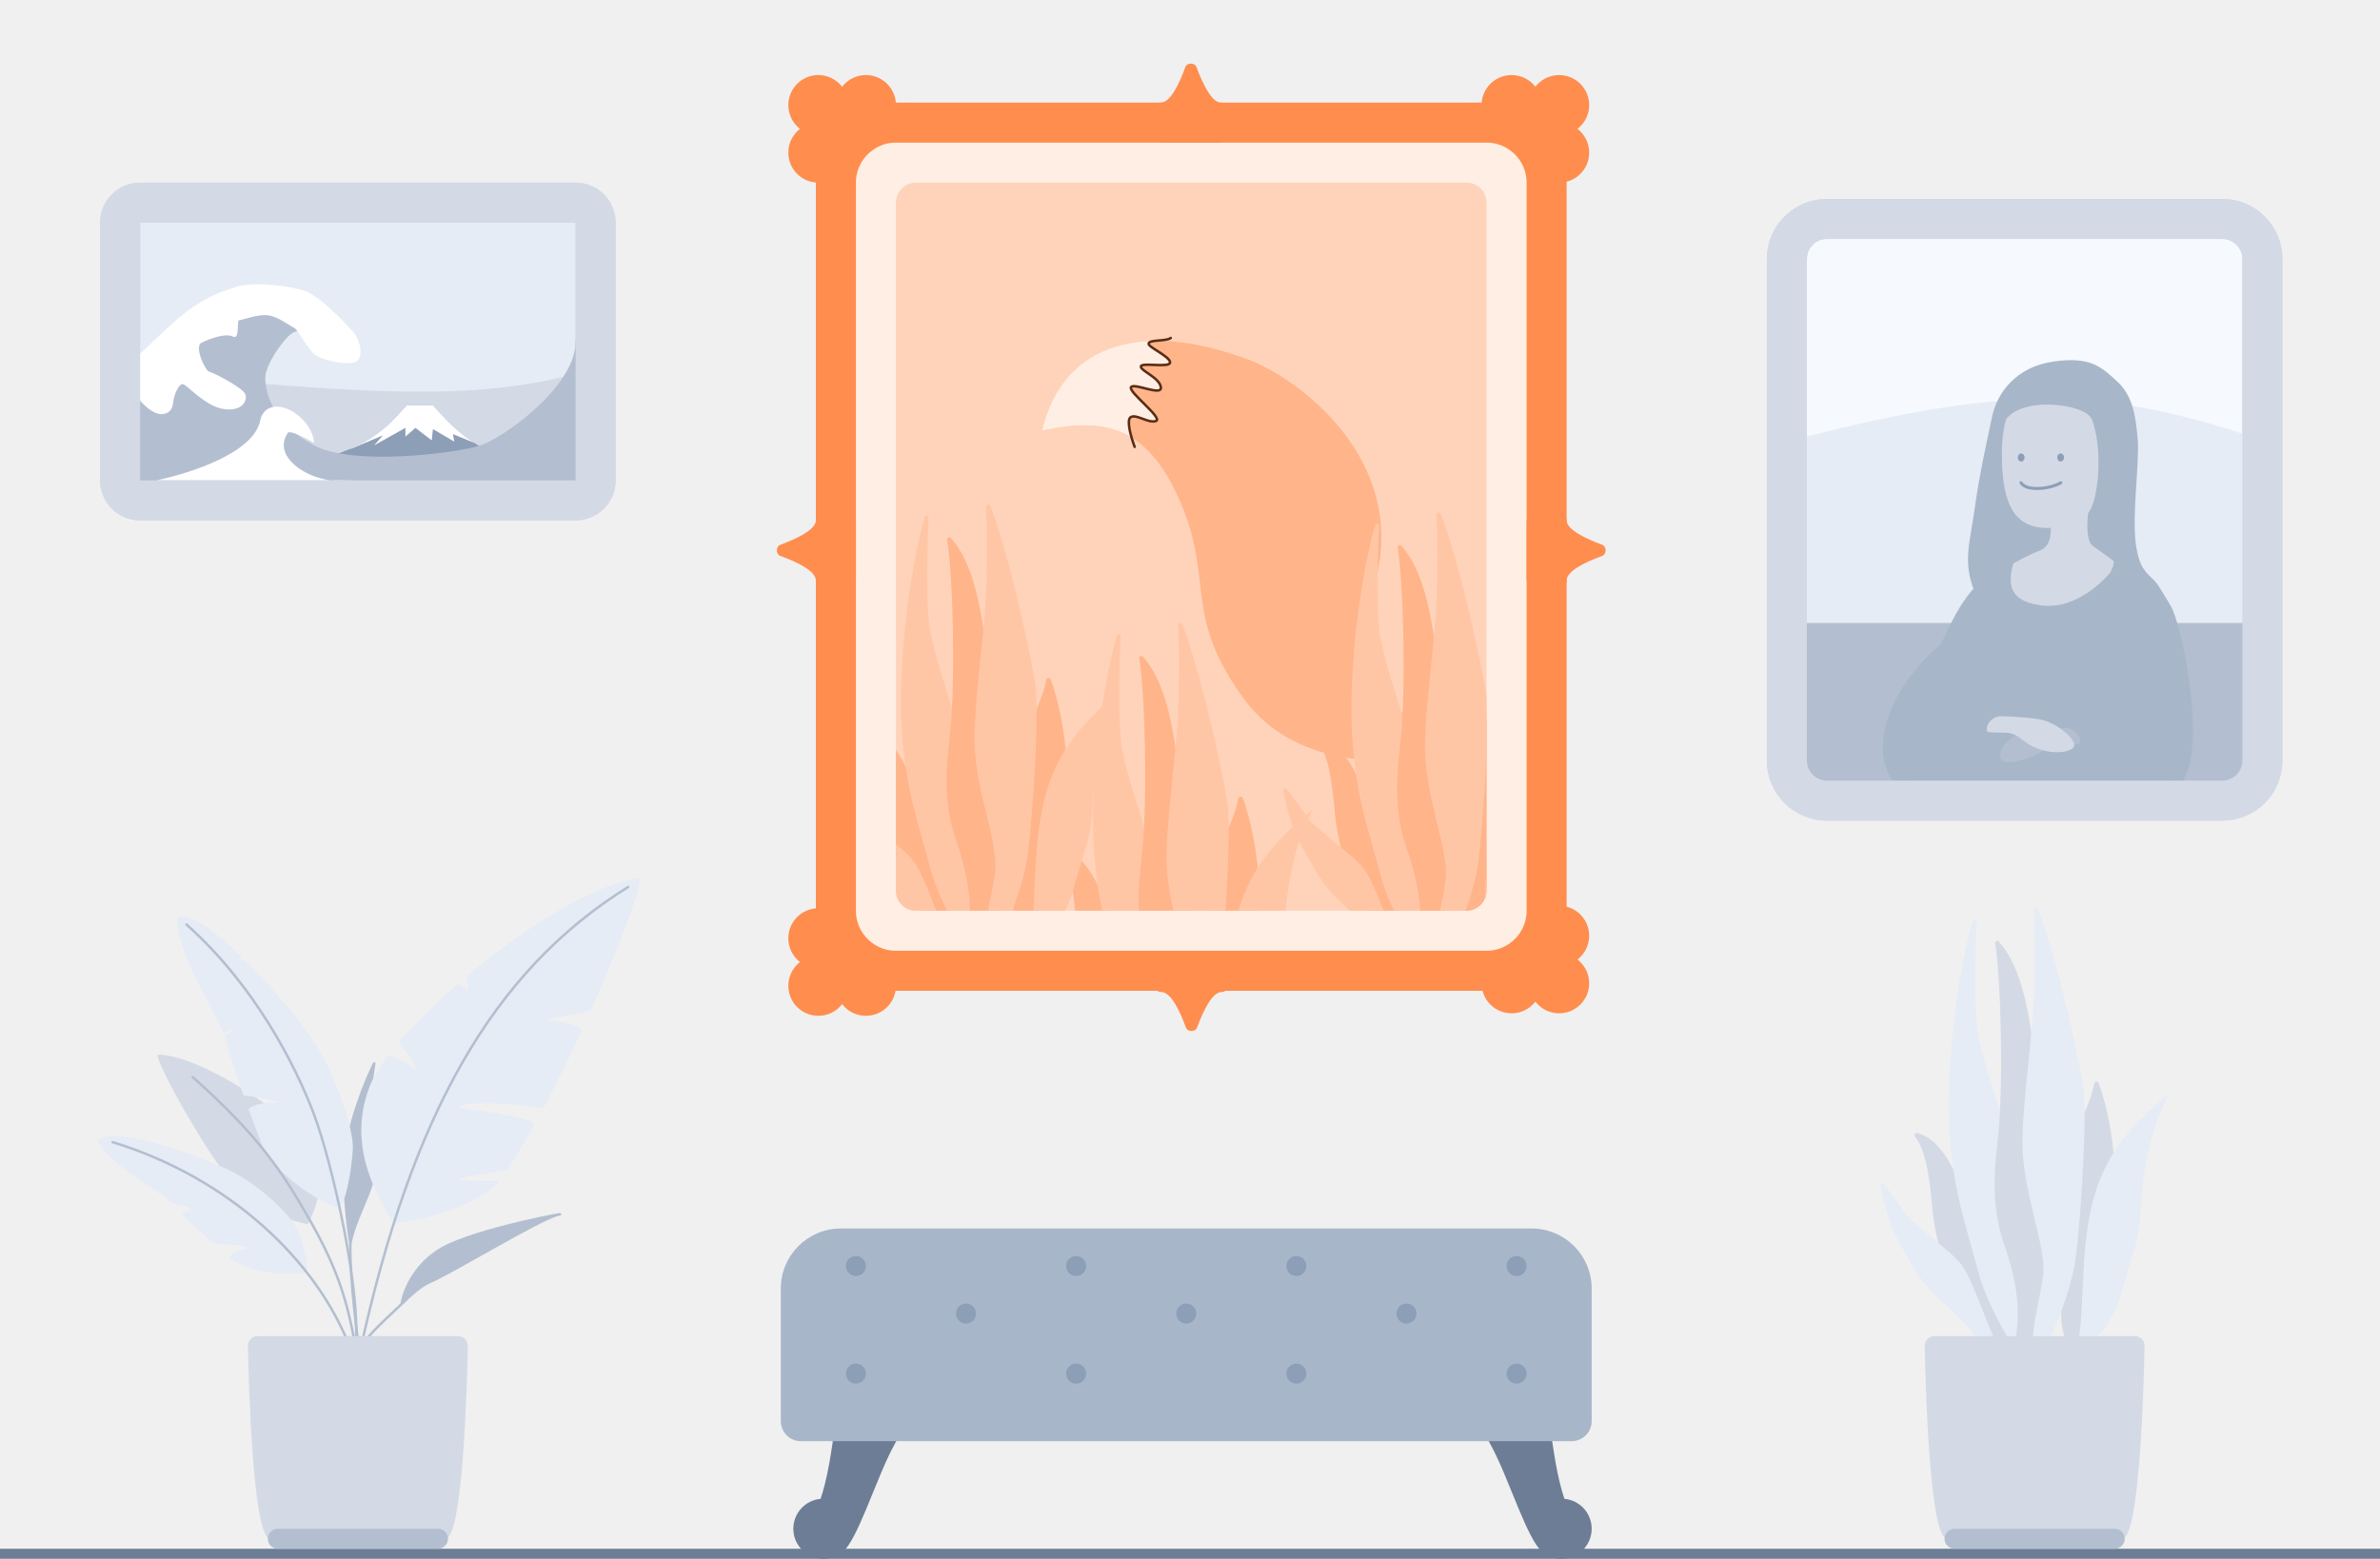
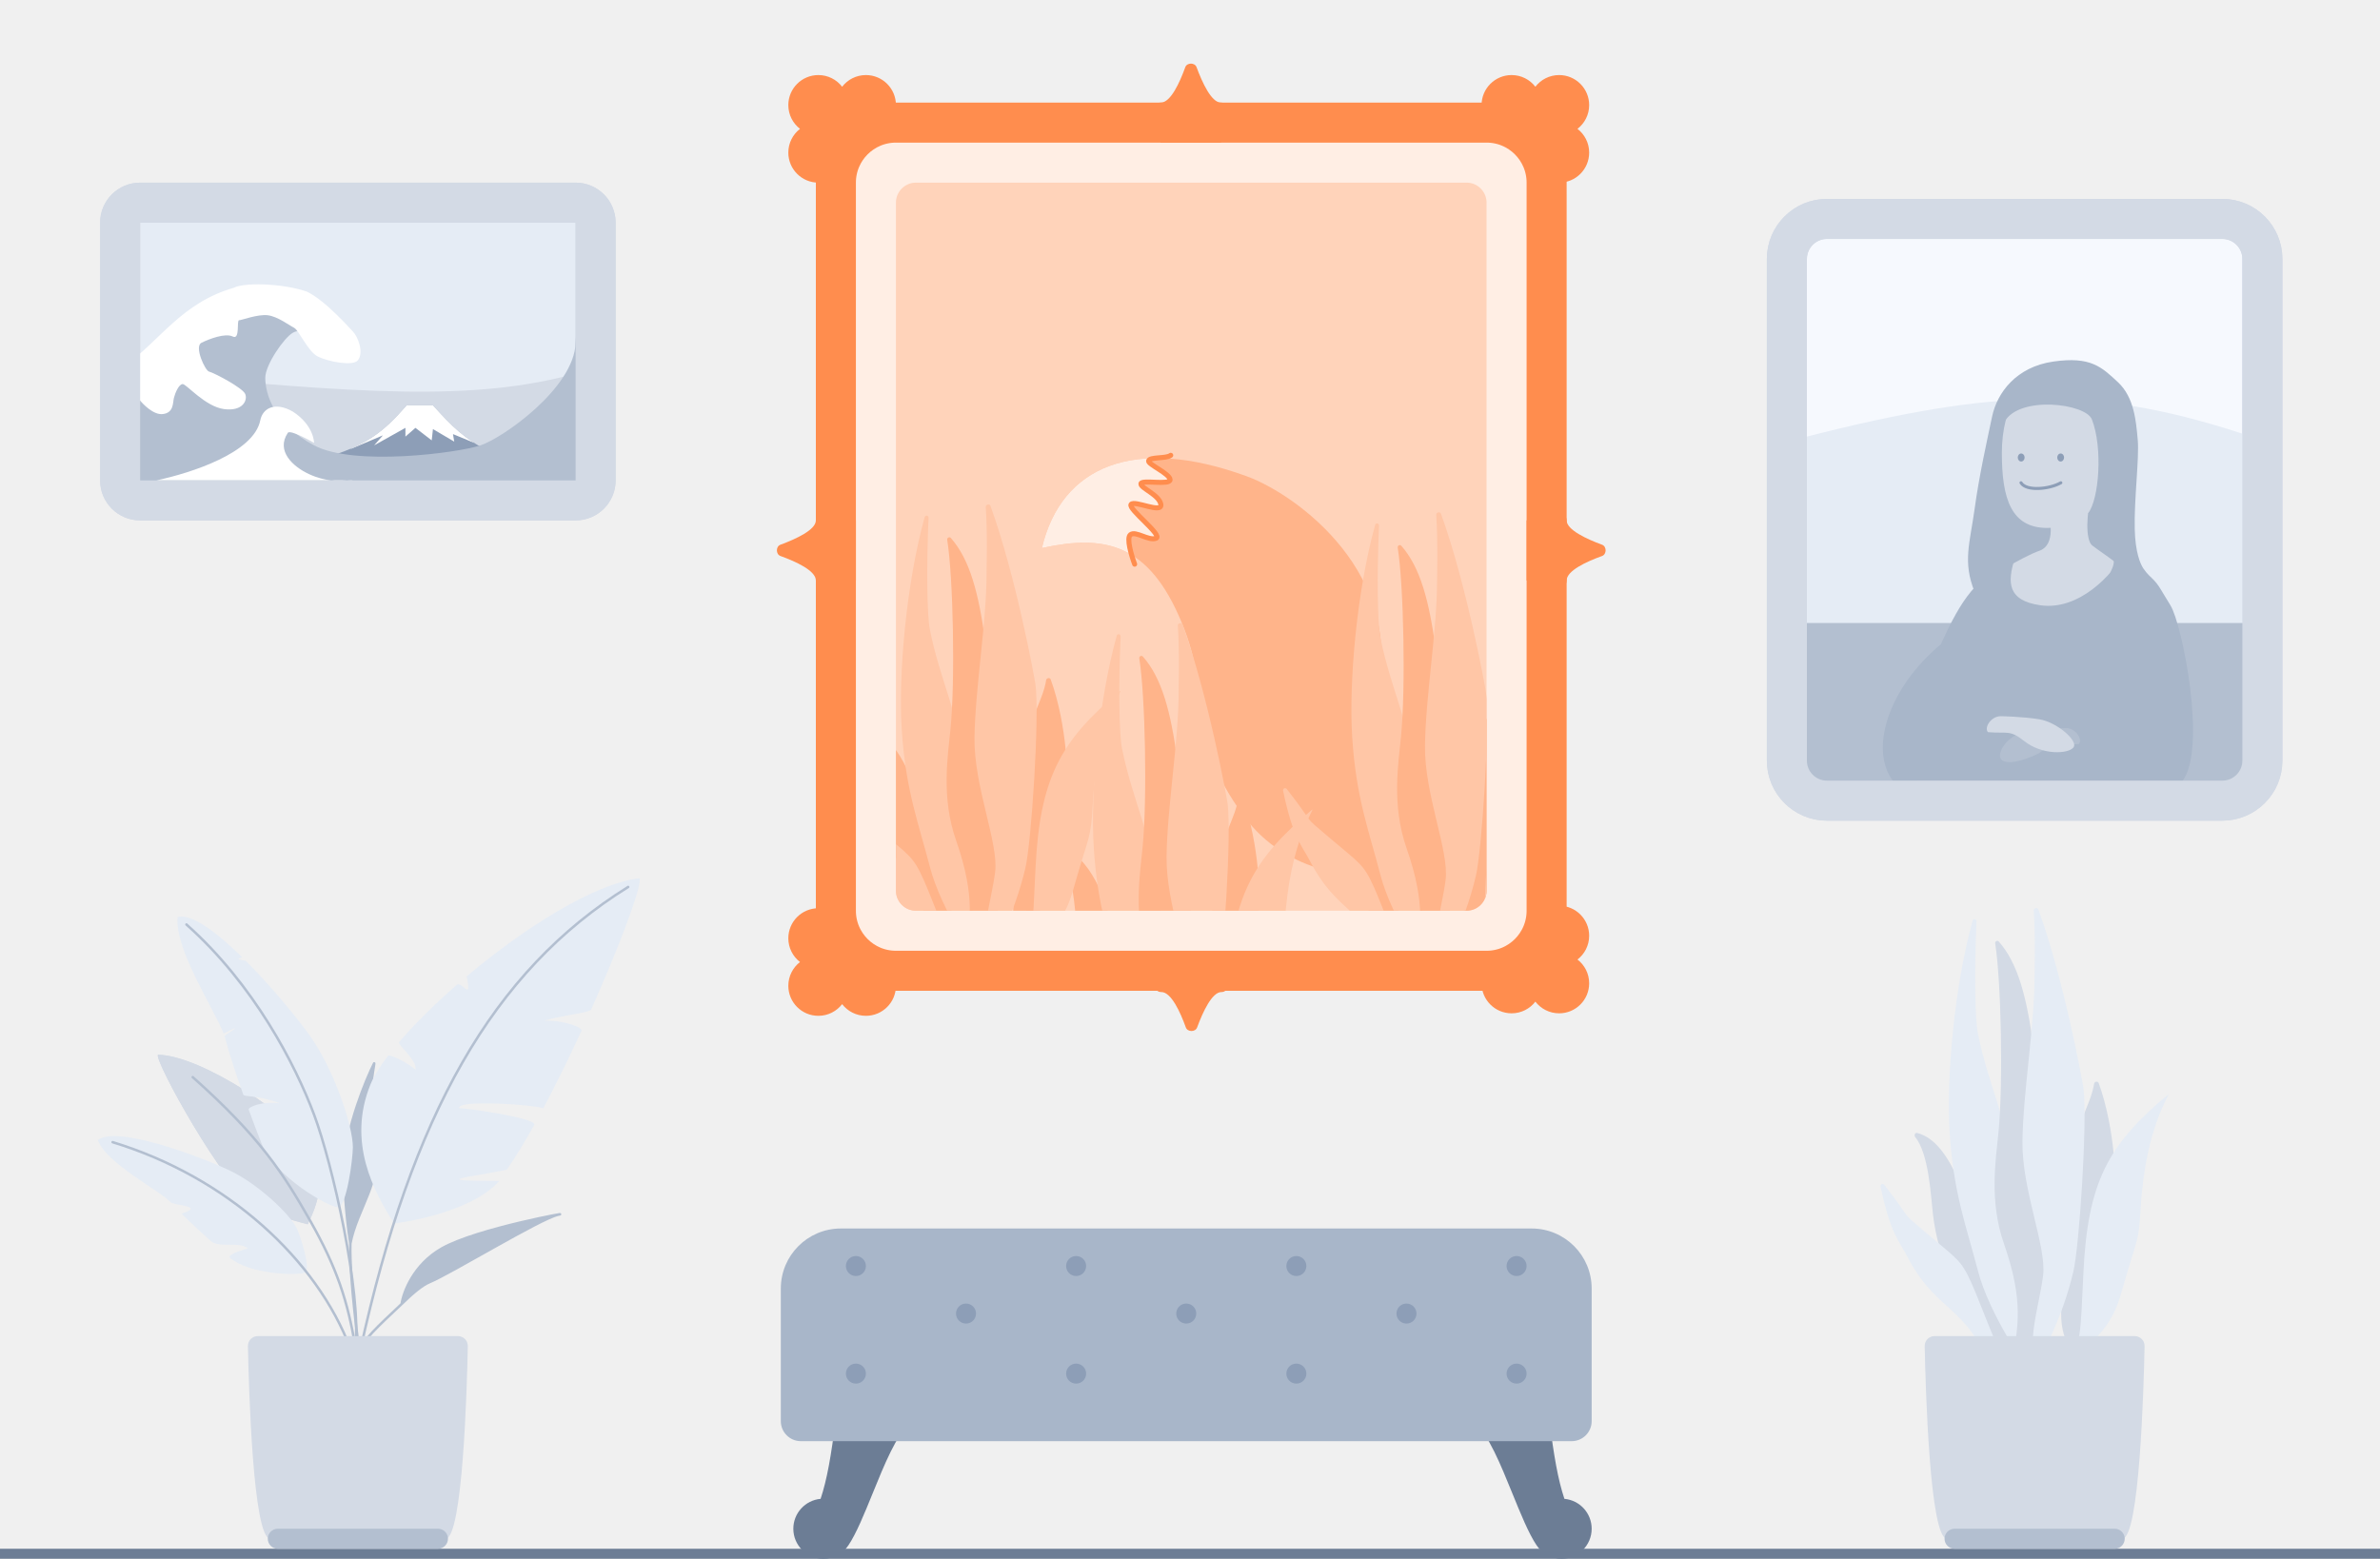
<svg xmlns="http://www.w3.org/2000/svg" width="951" height="623" viewBox="0 0 951 623" fill="none">
  <path fill-rule="evenodd" clip-rule="evenodd" d="M363.5 569L334 567C332.053 582.214 330.471 591.294 327.898 599.05C321.787 599.606 317 604.744 317 611C317 617.627 322.373 623 329 623C333.176 623 336.853 620.867 339.003 617.632L339.004 617.633C342.172 612.913 345.383 605.014 348.7 596.854C353.365 585.376 358.24 573.384 363.5 569Z" fill="#6C7D95" />
  <path fill-rule="evenodd" clip-rule="evenodd" d="M589.5 569L619 567C620.947 582.214 622.529 591.294 625.102 599.05C631.213 599.606 636 604.744 636 611C636 617.627 630.627 623 624 623C619.824 623 616.147 620.867 613.997 617.632L613.996 617.633C610.828 612.913 607.617 605.014 604.3 596.854C599.635 585.376 594.76 573.384 589.5 569Z" fill="#6C7D95" />
  <path d="M312 515C312 501.745 322.745 491 336 491H612C625.255 491 636 501.745 636 515V568C636 572.418 632.418 576 628 576H320C315.582 576 312 572.418 312 568V515Z" fill="#A8B6C9" />
  <circle cx="342" cy="506" r="4" fill="#8D9EB7" />
  <circle cx="386" cy="525" r="4" fill="#8D9EB7" />
  <circle cx="342" cy="549" r="4" fill="#8D9EB7" />
  <circle cx="606" cy="506" r="4" fill="#8D9EB7" />
  <circle cx="606" cy="549" r="4" fill="#8D9EB7" />
  <circle cx="430" cy="506" r="4" fill="#8D9EB7" />
  <circle cx="474" cy="525" r="4" fill="#8D9EB7" />
  <circle cx="430" cy="549" r="4" fill="#8D9EB7" />
  <circle cx="518" cy="506" r="4" fill="#8D9EB7" />
  <circle cx="562" cy="525" r="4" fill="#8D9EB7" />
  <circle cx="518" cy="549" r="4" fill="#8D9EB7" />
  <rect x="714" y="87.5" width="190" height="232.5" rx="16" fill="#F6F9FE" stroke="#D3DAE5" stroke-width="16" />
  <path d="M720 175C798.837 154.781 838.846 153.843 901 175V316H720V175Z" fill="#E5ECF5" />
  <rect x="720" y="249" width="181" height="67" fill="#B3BFD0" />
  <path d="M789 203.5C790.841 190 794 176 796 166.5C798 157 805.596 146.629 820.5 144.5C835.404 142.371 839.744 146.667 846.284 152.75C852.823 158.833 853.528 168.441 854.192 175.743C854.856 183.046 852.701 199.646 853 211.563C853.229 220.69 855.187 225.313 856.437 227.188C857.687 229.063 860.687 232.313 860.687 232.313L846.284 230.188L811.001 231.556L807.96 234.598C804.512 242.912 800.051 260.147 800.051 262.58C800.051 265.014 793.842 248.485 789 236.5C784.158 224.515 787.158 217 789 203.5Z" fill="#A8B6C9" />
  <path d="M866 312.5H766L788.115 243.554C790.304 236.73 794.762 230.83 800.948 227.211C805.865 224.335 811.596 221.218 815.25 220C821.25 217.5 819.43 207.93 818.125 203.875L836 198.125C833.572 204.412 833.25 215.875 836 218C842.905 223.336 851.274 227.3 852.76 235.899L866 312.5Z" fill="#D3DAE5" />
  <path d="M815.268 241.909C802 240 802.125 232.625 805 223.375C789.5 231 784 239 775.5 257.5C754 275.5 747 300 756.5 312.25H872C882 299.5 872 249.5 867.25 241.909C862.5 234.319 862.75 233.5 858 229.375C853.25 225.25 848.375 221.75 848.375 221.75C844.125 229.417 830.858 244.153 815.268 241.909Z" fill="#A8B6C9" />
  <path d="M810.037 292.25C816.912 291.125 825.537 291 825.537 291C829.412 291 832.287 295.5 830.662 297.375C822.912 298 820.309 296.598 814.625 301.125C803.759 306.263 799.125 305 799.125 302C799.125 299 803.162 293.375 810.037 292.25Z" fill="#B3BFD0" />
  <path d="M814.969 287.5C808.094 286.375 799.469 286.25 799.469 286.25C795.594 286.25 792.719 290.75 794.344 292.625C802.094 293.25 803.066 291.598 808.75 296.125C816.018 301.913 826.406 301.375 828.5 298.75C830.594 296.125 821.844 288.625 814.969 287.5Z" fill="#D3DAE5" />
  <path d="M848.235 178.312C848.235 196.792 832.237 211 818 211C803.763 211 799.899 199.556 799.899 181.076C799.899 162.596 808.219 147.76 822.456 147.76C836.693 147.76 848.235 159.832 848.235 178.312Z" fill="#D3DAE5" />
  <path d="M835.875 167.625C833.375 161.25 807 158 801 168.5L802.789 156.125L812.978 148.392L825.753 146.719L837.767 150.521L849.021 165.098L851.606 183.347L850.688 210.5L855.408 233.077C855.408 233.077 840.581 255.509 830.011 252.695C837.007 246.004 839.75 236.5 844 227.125C844 227.125 848.5 219.469 834.359 205.133C838.75 199.625 840.3 178.909 835.875 167.625Z" fill="#A8B6C9" />
  <ellipse cx="807.625" cy="182.854" rx="1.369" ry="1.604" fill="#8D9EB7" />
  <ellipse cx="823.395" cy="182.854" rx="1.369" ry="1.604" fill="#8D9EB7" />
  <path d="M808.065 192.632C807.89 192.345 807.516 192.254 807.229 192.429C806.942 192.604 806.851 192.978 807.025 193.265L808.065 192.632ZM823.777 193.477C824.069 193.31 824.17 192.939 824.003 192.647C823.837 192.355 823.465 192.254 823.173 192.421L823.777 193.477ZM807.025 193.265C807.667 194.32 808.809 194.983 810.124 195.371C811.446 195.762 813.017 195.896 814.634 195.838C817.86 195.721 821.411 194.829 823.777 193.477L823.173 192.421C821.015 193.654 817.666 194.511 814.59 194.622C813.056 194.678 811.626 194.546 810.468 194.205C809.303 193.861 808.487 193.327 808.065 192.632L807.025 193.265Z" fill="#8D9EB7" />
  <rect x="714" y="87.5" width="190" height="232.5" rx="16" stroke="#D3DAE5" stroke-width="16" />
  <rect x="342" y="57" width="268" height="323" rx="24" fill="#FFD3BA" stroke="#FFEEE4" stroke-width="32" />
  <rect x="334" y="49" width="284" height="339" rx="24" stroke="#FF8D4E" stroke-width="16" />
  <path d="M326 208C326 201.875 342 208 342 208V232C342 232 326 238.375 326 232C326 228.083 318.022 224.448 311.871 222.228C309.954 221.537 309.94 218.416 311.852 217.711C318.005 215.442 326 211.769 326 208Z" fill="#FF8D4E" />
  <path d="M626 208C626 201.875 610 208 610 208V232C610 232 626 238.375 626 232C626 228.083 633.978 224.448 640.129 222.228C642.046 221.537 642.06 218.416 640.148 217.711C633.995 215.442 626 211.769 626 208Z" fill="#FF8D4E" />
  <path d="M488.056 396.5C494.181 396.5 488.056 380.5 488.056 380.5H464.056C464.056 380.5 457.681 396.5 464.056 396.5C467.973 396.5 471.608 404.478 473.828 410.629C474.519 412.546 477.64 412.56 478.345 410.648C480.614 404.495 484.287 396.5 488.056 396.5Z" fill="#FF8D4E" />
  <path d="M487.833 41C493.958 41 487.833 57 487.833 57L463.833 57C463.833 57 457.458 41 463.833 41C467.75 41 471.385 33.022 473.605 26.871C474.297 24.954 477.417 24.94 478.122 26.852C480.391 33.005 484.065 41 487.833 41Z" fill="#FF8D4E" />
  <path fill-rule="evenodd" clip-rule="evenodd" d="M346 54C352.627 54 358 48.627 358 42C358 35.373 352.627 30 346 30C342.134 30 338.695 31.828 336.5 34.668C334.305 31.828 330.866 30 327 30C320.373 30 315 35.373 315 42C315 45.866 316.828 49.305 319.668 51.5C316.828 53.695 315 57.134 315 61C315 67.627 320.373 73 327 73C333.627 73 339 67.627 339 61C339 60.641 338.984 60.285 338.953 59.933C341.599 58.733 343.733 56.599 344.933 53.953C345.285 53.984 345.641 54 346 54Z" fill="#FF8D4E" />
  <path fill-rule="evenodd" clip-rule="evenodd" d="M604 54C597.373 54 592 48.627 592 42C592 35.373 597.373 30 604 30C607.866 30 611.305 31.828 613.5 34.668C615.695 31.828 619.134 30 623 30C629.627 30 635 35.373 635 42C635 45.866 633.172 49.305 630.332 51.5C633.172 53.695 635 57.134 635 61C635 67.627 629.627 73 623 73C616.373 73 611 67.627 611 61C611 60.641 611.016 60.285 611.047 59.933C608.401 58.733 606.267 56.599 605.067 53.953C604.715 53.984 604.359 54 604 54Z" fill="#FF8D4E" />
  <path fill-rule="evenodd" clip-rule="evenodd" d="M604 381C597.373 381 592 386.373 592 393C592 399.627 597.373 405 604 405C607.866 405 611.305 403.172 613.5 400.332C615.695 403.172 619.134 405 623 405C629.627 405 635 399.627 635 393C635 389.134 633.172 385.695 630.332 383.5C633.172 381.305 635 377.866 635 374C635 367.373 629.627 362 623 362C616.373 362 611 367.373 611 374C611 374.359 611.016 374.715 611.047 375.067C608.401 376.267 606.267 378.401 605.067 381.047C604.715 381.016 604.359 381 604 381Z" fill="#FF8D4E" />
  <path fill-rule="evenodd" clip-rule="evenodd" d="M346 382C352.627 382 358 387.373 358 394C358 400.627 352.627 406 346 406C342.134 406 338.695 404.172 336.5 401.332C334.305 404.172 330.866 406 327 406C320.373 406 315 400.627 315 394C315 390.134 316.828 386.695 319.668 384.5C316.828 382.305 315 378.866 315 375C315 368.373 320.373 363 327 363C333.627 363 339 368.373 339 375C339 375.359 338.984 375.715 338.953 376.067C341.599 377.267 343.733 379.401 344.933 382.047C345.285 382.016 345.641 382 346 382Z" fill="#FF8D4E" />
  <rect x="48" y="81" width="190" height="119" rx="8" fill="#E5ECF5" stroke="#D3DAE5" stroke-width="16" />
  <path d="M56 149C142.932 157.133 189.638 160.804 231 149V192H56V149Z" fill="#D3DAE5" />
  <path d="M162.5 162C153.018 172.909 146.644 177.419 133 182V185H197L196.5 181C185.259 175.278 180.786 170.565 173 162H162.5Z" fill="#8D9EB7" />
  <mask id="mask0" mask-type="alpha" maskUnits="userSpaceOnUse" x="133" y="162" width="64" height="23">
    <path d="M162.5 162C153.018 172.909 146.644 177.419 133 182V185H197L196.5 181C185.259 175.278 180.786 170.565 173 162H162.5Z" fill="#8D9EB7" />
  </mask>
  <g mask="url(#mask0)">
    <path d="M153 174L140 179.5L161.5 160.5H174L189.5 177L181 173.5L181.5 176.5L173 171.5L172.5 176L166 171L162 174.5V171L149.5 178L153 174Z" fill="white" />
  </g>
  <path d="M106 116.5C89.2 118.1 65.333 136.167 55.5 145L52.5 196.5H238.5V145C235.833 136.333 230.4 122.6 230 137C229.5 155 201 175 192 178C183 181 141.5 186.5 125.5 178C109.5 169.5 106 157.5 106 151C106 145.8 113.5 135 117 133C120.5 131 123.395 134.053 125.5 137C128 140.5 127.5 140 135.5 140C141.9 140 139.167 135 138 130C134.333 124.833 122.8 114.9 106 116.5Z" fill="#B3BFD0" />
  <path d="M65 165.5C61.4 165.9 57.167 161.667 55.5 159.5L49.5 146.5C64 136.167 72.5 121 93.5 115C97 113 112 113 122.5 116.5C130 120 140.151 131.651 141 132.5C143 134.5 145.5 140.875 143 144C141 146.5 131 144.5 127 142.5C123 140.5 119.5 132 117.5 131C115.5 130 111 126.5 107 126C103 125.5 96.5 128 95.5 128C94.5 128 96 136 93 134.5C90 133 83.5 135.5 80.5 137C77.5 138.5 81.966 148.117 83.5 148.5C85.5 149 97 155 98 157.5C99 160 97 164.5 89.5 163.5C82 162.5 74.5 153.5 73 153.5C71.5 153.5 70 157 69.5 159C69 161 69.5 165 65 165.5Z" fill="white" />
  <path d="M62.5 192C76.5 189 101.407 180.967 104 168C105 163 110 160.5 117 164.5C125.5 170 125.5 177 125.5 177C125.5 177 116 171.5 115 173C110.192 180.212 117 186.5 123.5 189.5C126.851 191.046 129.82 191.731 132.337 192H138.634C139.69 191.924 140.487 191.872 141 192H138.634C137.075 192.113 134.949 192.28 132.337 192H62.5Z" fill="white" />
  <rect x="48" y="81" width="190" height="119" rx="8" stroke="#D3DAE5" stroke-width="16" />
  <rect y="619" width="951" height="4" fill="#6C7D95" />
  <path d="M149.5 425C146.299 431.403 138.5 450 137.5 466C137.311 469.016 138 484.5 140 497C142.5 483.5 153.424 470.617 149 458.5C144.886 447.232 150 424 149.5 425Z" fill="#B3BFD0" />
  <path d="M143.5 539.5C143.5 539.5 139.562 511 140 497M140 497C138 484.5 137.311 469.016 137.5 466C138.5 450 146.299 431.403 149.5 425C150 424 144.886 447.232 149 458.5C153.424 470.617 142.5 483.5 140 497Z" stroke="#B3BFD0" stroke-linecap="round" stroke-linejoin="round" />
  <path d="M157.5 489C149.167 476 138.744 456.396 148 433.5C149.331 430.209 151.749 426.3 155.017 422C155.647 421.171 162.5 424.5 166 427.5C167 424 158.629 417.483 159.5 416.466C165.681 409.253 173.715 401.303 182.666 393.5C185 392.5 188.5 400.5 186.5 390.214C209.465 370.862 237.332 353.202 255.5 351C256.888 353.081 248.074 376.9 236.209 403.5C235.617 404.827 223 406 217.5 408C224 407.5 233.048 410.496 232.355 412C227.472 422.596 222.234 433.312 217.076 443C214.047 441.532 181.953 439.344 183.493 442.983C183.562 442.468 214.063 446.679 213.538 449.5C209.696 456.398 205.955 462.562 202.5 467.5C188.5 470.5 169.5 472 199.5 472C187.5 485.5 157.5 489 157.5 489Z" fill="#E5ECF5" />
  <path d="M124.651 459.178C118.242 447.216 80.709 421.746 63.082 421.564C61.77 424.139 89.227 473.941 101.601 481.996C106.495 485.183 122.961 489.315 122.961 489.315C126.576 481.895 130.896 470.832 124.651 459.178Z" fill="#D3DAE5" />
  <path d="M124.651 459.178C118.242 447.216 80.709 421.746 63.082 421.564C61.77 424.139 89.227 473.941 101.601 481.996C106.495 485.183 122.961 489.315 122.961 489.315C126.576 481.895 130.896 470.832 124.651 459.178Z" fill="#D3DAE5" />
  <path d="M135 482.5C131.5 482.5 109.9 470.5 104.5 457C103.133 453.582 101.299 448.763 99.376 443.5C99.016 442.514 104.5 440 112 441C102.5 437.5 97.573 438.505 97.217 437.5C94.209 429.012 91.328 420.313 90 415C89.923 414.694 89.823 414.36 89.7 414C99.376 407.5 89.469 413.352 89.329 413C85.452 403.201 69.607 379.033 71 366.5C76.575 365.046 86.614 372.638 96.675 382.5C97 383 92.5 383 98.189 384C108.37 394.201 118.345 406.381 123.5 413.5C133.462 427.257 141 450 141 458.5C141 463.028 138.5 482.5 135 482.5Z" fill="#E5ECF5" />
  <path d="M68.147 480.507C64.173 476.011 42.325 464.954 39.119 455.657C46.424 449.677 79.585 462.048 91.724 467.788C103.241 473.233 115.868 485.367 118.565 490.889C120.001 493.831 124.384 507.359 121.871 508.586C119.358 509.813 100.042 509.589 91.882 502.711C90.781 501.783 95 500 99 499C96 496 87.552 499 84.214 496C80.262 492.449 75.934 488.436 72.5 485.039C82.5 482 69.262 481.768 68.147 480.507Z" fill="#E5ECF5" />
  <path d="M251 354.5C196.559 388.346 164.5 446 144 539.5" stroke="#B3BFD0" stroke-linecap="round" stroke-linejoin="round" />
  <path d="M142 538.5C144.5 516.667 132.812 465 125.5 445.5C118 425.5 101.5 393.5 74.5 369.5" stroke="#B3BFD0" stroke-linecap="round" stroke-linejoin="round" />
  <path d="M142 538.5C139 520 134.5 506.5 124 488C113.457 469.424 104 454.5 77 430.5" stroke="#B3BFD0" stroke-linecap="round" stroke-linejoin="round" />
  <path d="M45 456.5C91 470.5 126.664 503.56 140 539" stroke="#B3BFD0" stroke-linecap="round" stroke-linejoin="round" />
  <path d="M223 485.5C216 487 180 509 171.5 512.5C168.706 513.651 164.69 517.036 160.5 521.157C161.167 516.438 165.3 505.4 176.5 499C190.5 491 230 484 223 485.5Z" fill="#B3BFD0" />
  <path d="M144.5 538.5C145.482 534.687 156.31 525.279 160.5 521.157M160.5 521.157C164.69 517.036 168.706 513.651 171.5 512.5C180 509 216 487 223 485.5C230 484 190.5 491 176.5 499C165.3 505.4 161.167 516.438 160.5 521.157Z" stroke="#B3BFD0" stroke-linecap="round" stroke-linejoin="round" />
-   <path d="M99.069 538.012C99.025 535.784 100.821 534 103.05 534H182.95C185.179 534 186.976 535.784 186.931 538.012C186.604 554.35 184.922 615 178 615C170 615 116 615 108 615C101.078 615 99.396 554.35 99.069 538.012Z" fill="#D3DAE5" />
+   <path d="M99.069 538.012C99.025 535.784 100.821 534 103.05 534H182.95C185.179 534 186.976 535.784 186.931 538.012C186.604 554.35 184.923 615 178 615C170 615 116 615 108 615C101.078 615 99.396 554.35 99.069 538.012Z" fill="#D3DAE5" />
  <rect x="107" y="611" width="72" height="8" rx="4" fill="#B3BFD0" />
  <path d="M837.08 519.013C831.239 530.567 832.001 534.503 834.287 543.644H829.716C822.666 533.069 823.254 526.611 824.108 517.223L824.13 516.982C825.018 507.206 825.653 475.084 828.447 459.848C830.849 446.743 835.506 440.965 836.762 433.141C836.908 432.23 838.269 431.997 838.587 432.863C842.023 442.222 843.774 453.147 844.444 459.848C845.205 467.466 845.879 501.605 837.08 519.013Z" fill="#D3DAE5" />
  <path d="M765.271 454.422C770.724 461.197 771.478 477.519 772.328 484.987C774.407 503.229 782.568 524.15 803.815 543.073C804.831 535.709 797.239 521.654 793.785 513.935C789.469 504.285 789.849 502.762 787.056 487.526C784.476 473.455 777.131 455.485 766.021 452.82C765.197 452.623 764.74 453.761 765.271 454.422Z" fill="#D3DAE5" />
  <path d="M779.057 452.865C777.649 430.812 780.902 394.345 788.214 367.996C788.481 367.033 789.817 367.275 789.773 368.273C788.886 388.415 789.175 407.283 790.325 413.034C794.388 433.349 802.037 447.279 805.084 470.64C807.522 489.329 805.084 521.806 809.909 546.691C809.909 546.691 794.896 525.488 790.325 507.84C785.754 490.192 780.61 477.196 779.057 452.865Z" fill="#E5ECF5" />
  <path d="M812.449 417.95C809.839 398.226 806.206 384.844 798.674 376.311C798.115 375.677 797.101 376.216 797.234 377.051C799.629 392.089 800.456 433.032 798.558 452.484C797.488 463.453 794.745 479.979 800.768 497.176C808.954 520.546 805.847 530.821 804.831 540.343C804.831 540.343 815.496 540.343 818.162 521.172C820.828 502 815.331 439.735 812.449 417.95Z" fill="#D3DAE5" />
  <path d="M832.509 434.963C832.181 432.413 824.712 391.636 814.515 363.482C814.169 362.527 812.559 362.933 812.629 363.946C813.358 374.549 812.957 387.78 812.957 390.526C812.957 409.952 808.386 436.614 808.132 456.166C807.878 475.719 817.782 498.064 816.385 509.745C814.988 521.426 809.148 537.804 814.227 547.199C817.02 537.381 823.622 528.408 828.446 508.348C830.857 498.325 834.16 447.787 832.509 434.963Z" fill="#E5ECF5" />
  <path d="M848.507 513.681C845.841 522.985 843.936 531.71 825.399 545.168C831.621 538.853 831.305 533.218 832.509 508.348C834.245 472.513 842.325 457.49 866.282 437.503C867.882 436.359 857.159 449.959 855.363 483.21C854.636 496.654 853.71 495.521 848.507 513.681Z" fill="#E5ECF5" />
  <path d="M751.435 474.203C755.439 493.366 758.768 495.722 762.425 502.762C772.582 522.314 783.656 521.985 792.96 540.978C802.264 559.971 801.467 544.66 801.467 544.66C797.488 538.142 791.271 520.638 787.818 512.919C783.501 503.27 781.978 503.27 769.789 492.859C758.218 482.975 765.413 489.569 752.918 473.532C752.369 472.827 751.252 473.329 751.435 474.203Z" fill="#E5ECF5" />
  <path d="M769.07 538.013C769.025 535.785 770.822 534.001 773.05 534.001H852.951C855.179 534.001 856.976 535.785 856.931 538.013C856.604 554.351 854.923 615.001 848 615.001C840 615.001 786 615.001 778 615.001C771.078 615.001 769.397 554.351 769.07 538.013Z" fill="#D3DAE5" />
  <rect x="777" y="611.001" width="72" height="8" rx="4" fill="#B3BFD0" />
  <g clip-path="url(#clip0)">
-     <path d="M496.942 279.182C514.252 302.881 542.653 304.431 560.99 304.537C563.935 306.307 572.05 306.683 573.295 303.272C579.953 285.033 582.354 283.115 567.296 285.237C551.314 287.49 540.358 267.946 549.652 232.193C562.514 182.709 517.94 150.7 498.23 143.489C453.201 127.014 424.057 139.411 416.329 172.146C441.364 166.646 459.04 170.193 472.172 201.88C484.898 232.587 472.917 246.288 496.942 279.182Z" fill="#FFB48A" />
-     <mask id="mask1" mask-type="alpha" maskUnits="userSpaceOnUse" x="395" y="129" width="199" height="214">
-       <path d="M469.359 288.357C478.625 323.85 533.58 339.498 551.917 339.604C554.862 341.373 562.084 341.264 567.411 326.673C574.069 308.434 569.568 321.473 561.412 308.639C551.522 293.076 540.359 279.351 552.763 231.629C565.217 183.719 517.94 150.7 498.23 143.489C453.201 127.014 424.057 139.411 416.329 172.146C441.364 166.646 459.04 170.193 472.172 201.88C484.898 232.587 459.907 252.147 469.359 288.357Z" fill="#FFB48A" />
+     <path d="M496.942 326.07C514.252 349.769 542.653 351.319 560.99 351.425C563.935 353.195 572.05 353.571 573.295 350.16C579.953 331.921 582.354 330.003 567.296 332.125C551.314 334.378 540.358 314.834 549.652 279.081C562.514 229.597 517.94 197.588 498.23 190.377C453.201 173.902 424.057 186.299 416.329 219.034C441.364 213.534 459.04 217.081 472.172 248.768C484.898 279.475 472.917 293.176 496.942 326.07Z" fill="#FFB48A" />
+     <mask id="mask1" mask-type="alpha" maskUnits="userSpaceOnUse" x="395" y="176" width="199" height="214">
+       <path d="M469.359 335.245C478.625 370.738 533.58 386.386 551.917 386.492C554.862 388.261 562.084 388.152 567.411 373.561C574.069 355.322 569.568 368.361 561.412 355.527C551.522 339.964 540.359 326.239 552.763 278.517C565.217 230.607 517.94 197.588 498.23 190.377C453.201 173.902 424.057 186.299 416.329 219.033C441.364 213.534 459.04 217.081 472.172 248.768C484.898 279.475 459.907 299.035 469.359 335.245Z" fill="#FFB48A" />
    </mask>
    <g mask="url(#mask1)">
-       <path d="M413.215 176.245L418.146 150.686L440.235 134.914L467.821 135.147C466.034 136.596 459.22 135.681 458.971 137.413C458.773 138.799 467.513 142.539 467.558 144.897C467.603 147.255 456.147 144.775 455.899 146.507C455.65 148.239 463.266 150.927 463.869 154.786C464.472 158.644 453.34 152.982 451.969 154.784C450.599 156.585 464.927 167.208 461.926 168.325C458.926 169.442 453.864 165.244 451.721 166.874C450.007 168.179 452.128 175.278 453.402 178.664L413.215 176.245Z" fill="#FFEEE4" />
+       <path d="M413.215 223.133L418.146 197.574L440.235 181.802L467.821 182.035C466.034 183.484 459.22 182.569 458.971 184.301C458.773 185.687 467.513 189.427 467.558 191.785C467.603 194.143 456.147 191.663 455.899 193.395C455.65 195.127 463.266 197.815 463.869 201.674C464.472 205.532 453.34 199.87 451.969 201.672C450.599 203.473 464.927 214.095 461.926 215.212C458.926 216.329 453.864 212.132 451.721 213.762C450.007 215.067 452.128 222.166 453.402 225.552L413.215 223.133Z" fill="#FFEEE4" />
    </g>
-     <path d="M453.385 178.598C452.11 175.212 449.99 168.114 451.704 166.809C453.846 165.178 458.909 169.376 461.909 168.259C464.909 167.142 450.581 156.52 451.952 154.718C453.323 152.916 464.455 158.578 463.852 154.72C463.249 150.862 455.632 148.174 455.881 146.441C456.13 144.709 467.585 147.189 467.54 144.831C467.496 142.473 458.755 138.734 458.954 137.348C459.202 135.616 466.017 136.53 467.803 135.082" stroke="#592D15" stroke-linecap="round" />
+     <path d="M453.385 225.486C452.11 222.1 449.99 215.001 451.704 213.697C453.846 212.066 458.909 216.264 461.909 215.147C464.909 214.03 450.581 203.408 451.952 201.606C453.323 199.804 464.455 205.466 463.852 201.608C463.249 197.75 455.632 195.062 455.881 193.329C456.13 191.597 467.585 194.077 467.54 191.719C467.496 189.361 458.755 185.622 458.954 184.236C459.202 182.503 466.017 183.418 467.803 181.97" stroke="#FF8D4E" stroke-width="2" stroke-linecap="round" />
    <path d="M598.34 360.836C592.5 372.389 593.262 376.325 595.547 385.467H590.977C583.927 374.892 584.514 368.433 585.368 359.045L585.39 358.804C586.279 349.028 586.914 316.906 589.707 301.671C592.11 288.565 596.767 282.787 598.022 274.963C598.168 274.052 599.53 273.819 599.847 274.685C603.284 284.045 605.034 294.97 605.704 301.671C606.466 309.289 607.14 343.428 598.34 360.836Z" fill="#FFB48A" />
    <path d="M526.532 296.244C531.984 303.02 532.738 319.342 533.589 326.809C535.667 345.051 543.829 365.972 565.076 384.895C566.092 377.531 558.499 363.476 555.046 355.757C550.729 346.108 551.11 344.584 548.317 329.349C545.737 315.277 538.392 297.307 527.282 294.643C526.458 294.445 526.001 295.583 526.532 296.244Z" fill="#FFB48A" />
    <path d="M540.318 294.688C538.91 272.635 542.162 236.168 549.475 209.818C549.742 208.855 551.078 209.097 551.034 210.096C550.146 230.237 550.435 249.105 551.586 254.857C555.649 275.171 563.298 289.101 566.345 312.462C568.783 331.151 566.345 363.629 571.17 388.514C571.17 388.514 556.157 367.311 551.586 349.663C547.015 332.015 541.871 319.018 540.318 294.688Z" fill="#FFC6A6" />
    <path d="M573.71 259.773C571.1 240.048 567.467 226.666 559.935 218.133C559.375 217.499 558.362 218.038 558.495 218.873C560.89 233.911 561.717 274.855 559.819 294.307C558.749 305.275 556.006 321.801 562.029 338.998C570.215 362.369 567.108 372.643 566.092 382.165C566.092 382.165 576.757 382.165 579.423 362.994C582.089 343.823 576.592 281.557 573.71 259.773Z" fill="#FFB48A" />
    <path d="M593.77 276.786C593.442 274.236 585.973 233.459 575.776 205.304C575.43 204.349 573.82 204.755 573.89 205.768C574.619 216.371 574.218 229.602 574.218 232.349C574.218 251.774 569.647 278.436 569.393 297.989C569.139 317.541 579.042 339.887 577.646 351.567C576.249 363.248 570.409 379.626 575.487 389.021C578.281 379.203 584.883 370.231 589.707 350.171C592.118 340.147 595.421 289.609 593.77 276.786Z" fill="#FFC6A6" />
    <path d="M609.767 355.503C607.102 364.807 605.197 373.532 586.66 386.99C592.882 380.675 592.565 375.04 593.77 350.171C595.506 314.336 603.586 299.313 627.542 279.325C629.143 278.182 618.42 291.781 616.623 325.032C615.897 338.477 614.97 337.343 609.767 355.503Z" fill="#FFC6A6" />
    <path d="M512.695 316.026C516.7 335.188 520.029 337.545 523.686 344.584C533.843 364.137 544.917 363.807 554.221 382.8C563.525 401.794 562.727 386.482 562.727 386.482C558.749 379.965 552.532 362.461 549.079 354.741C544.762 345.092 543.238 345.092 531.05 334.681C519.479 324.797 526.674 331.392 514.179 315.355C513.629 314.65 512.513 315.151 512.695 316.026Z" fill="#FFC6A6" />
    <path d="M495.084 405.118C489.243 416.672 490.005 420.607 492.29 429.749H487.72C480.67 419.174 481.257 412.716 482.111 403.327L482.133 403.086C483.022 393.31 483.657 361.189 486.451 345.953C488.853 332.848 493.51 327.07 494.765 319.245C494.912 318.335 496.273 318.102 496.591 318.967C500.027 328.327 501.777 339.252 502.448 345.953C503.209 353.571 503.883 387.71 495.084 405.118Z" fill="#FFB48A" />
    <path d="M423.275 340.526C428.728 347.302 429.481 363.624 430.332 371.092C432.411 389.334 440.572 410.255 461.819 429.178C462.835 421.814 455.243 407.759 451.789 400.039C447.472 390.39 447.853 388.867 445.06 373.631C442.48 359.56 435.135 341.589 424.025 338.925C423.201 338.727 422.744 339.866 423.275 340.526Z" fill="#FFB48A" />
    <path d="M437.061 338.97C435.653 316.917 438.906 280.45 446.218 254.101C446.485 253.137 447.821 253.379 447.777 254.378C446.889 274.52 447.179 293.387 448.329 299.139C452.392 319.453 460.041 333.384 463.088 356.745C465.526 375.434 463.088 407.911 467.913 432.796C467.913 432.796 452.9 411.593 448.329 393.945C443.758 376.297 438.614 363.301 437.061 338.97Z" fill="#FFC6A6" />
    <path d="M470.453 304.055C467.843 284.33 464.21 270.949 456.678 262.416C456.119 261.782 455.105 262.32 455.238 263.155C457.633 278.194 458.46 319.137 456.562 338.589C455.492 349.557 452.749 366.084 458.772 383.28C466.958 406.651 463.851 416.926 462.835 426.448C462.835 426.448 473.5 426.448 476.166 407.276C478.832 388.105 473.335 325.839 470.453 304.055Z" fill="#FFB48A" />
    <path d="M490.513 321.068C490.185 318.518 482.716 277.741 472.519 249.587C472.173 248.632 470.563 249.037 470.633 250.051C471.362 260.654 470.961 273.885 470.961 276.631C470.961 296.056 466.39 322.719 466.136 342.271C465.882 361.823 475.785 384.169 474.389 395.85C472.992 407.53 467.152 423.909 472.23 433.304C475.024 423.485 481.626 414.513 486.45 394.453C488.861 384.429 492.164 333.891 490.513 321.068Z" fill="#FFC6A6" />
    <path d="M506.511 399.785C503.845 409.089 501.94 417.814 483.403 431.272C489.625 424.957 489.308 419.322 490.513 394.453C492.249 358.618 500.329 343.595 524.285 323.607C525.886 322.464 515.163 336.063 513.367 369.314C512.64 382.759 511.713 381.625 506.511 399.785Z" fill="#FFC6A6" />
    <path d="M409.438 360.308C413.443 379.47 416.772 381.827 420.429 388.867C430.586 408.419 441.66 408.089 450.964 427.083C460.268 446.076 459.47 430.765 459.47 430.765C455.492 424.247 449.275 406.743 445.822 399.024C441.505 389.374 439.982 389.374 427.793 378.963C416.222 369.08 423.417 375.674 410.922 359.637C410.373 358.932 409.256 359.433 409.438 360.308Z" fill="#FFC6A6" />
    <path d="M418.337 357.712C412.496 369.266 413.258 373.202 415.543 382.343H410.973C403.923 371.768 404.51 365.31 405.364 355.922L405.386 355.681C406.275 345.904 406.91 313.783 409.703 298.547C412.106 285.442 416.763 279.664 418.018 271.84C418.165 270.929 419.526 270.696 419.844 271.561C423.28 280.921 425.03 291.846 425.7 298.547C426.462 306.165 427.136 340.304 418.337 357.712Z" fill="#FFB48A" />
    <path d="M346.528 293.12C351.981 299.896 352.734 316.218 353.585 323.686C355.664 341.928 363.825 362.849 385.072 381.772C386.088 374.408 378.496 360.353 375.042 352.633C370.725 342.984 371.106 341.461 368.313 326.225C365.733 312.154 358.388 294.184 347.278 291.519C346.454 291.322 345.997 292.46 346.528 293.12Z" fill="#FFB48A" />
    <path d="M360.314 291.564C358.906 269.511 362.159 233.044 369.471 206.695C369.738 205.732 371.074 205.974 371.03 206.972C370.142 227.114 370.432 245.981 371.582 251.733C375.645 272.047 383.294 285.978 386.341 309.339C388.779 328.028 386.341 360.505 391.166 385.39C391.166 385.39 376.153 364.187 371.582 346.539C367.011 328.891 361.867 315.895 360.314 291.564Z" fill="#FFC6A6" />
    <path d="M393.706 256.649C391.096 236.924 387.463 223.543 379.931 215.01C379.372 214.376 378.358 214.914 378.491 215.75C380.886 230.788 381.713 271.731 379.815 291.183C378.745 302.151 376.002 318.678 382.025 335.874C390.211 359.245 387.104 369.52 386.088 379.042C386.088 379.042 396.753 379.042 399.419 359.87C402.085 340.699 396.588 278.434 393.706 256.649Z" fill="#FFB48A" />
    <path d="M413.766 273.662C413.438 271.112 405.969 230.335 395.772 202.181C395.426 201.226 393.816 201.631 393.886 202.645C394.615 213.248 394.214 226.479 394.214 229.225C394.214 248.65 389.643 275.313 389.389 294.865C389.135 314.418 399.038 336.763 397.642 348.444C396.245 360.124 390.405 376.503 395.483 385.898C398.277 376.079 404.879 367.107 409.703 347.047C412.114 337.023 415.417 286.486 413.766 273.662Z" fill="#FFC6A6" />
    <path d="M429.763 352.38C427.098 361.683 425.193 370.408 406.656 383.867C412.878 377.552 412.561 371.917 413.766 347.047C415.502 311.212 423.582 296.189 447.538 276.202C449.139 275.058 438.416 288.658 436.62 321.908C435.893 335.353 434.966 334.22 429.763 352.38Z" fill="#FFC6A6" />
    <path d="M332.691 312.902C336.696 332.064 340.025 334.421 343.682 341.461C353.839 361.013 364.913 360.683 374.217 379.677C383.521 398.67 382.723 383.359 382.723 383.359C378.745 376.841 372.528 359.337 369.075 351.618C364.758 341.969 363.234 341.969 351.046 331.558C339.475 321.674 346.67 328.268 334.175 312.231C333.626 311.526 332.509 312.028 332.691 312.902Z" fill="#FFC6A6" />
  </g>
  <defs>
    <clipPath id="clip0">
      <rect x="358" y="73" width="236" height="291" rx="8" fill="white" />
    </clipPath>
  </defs>
</svg>
